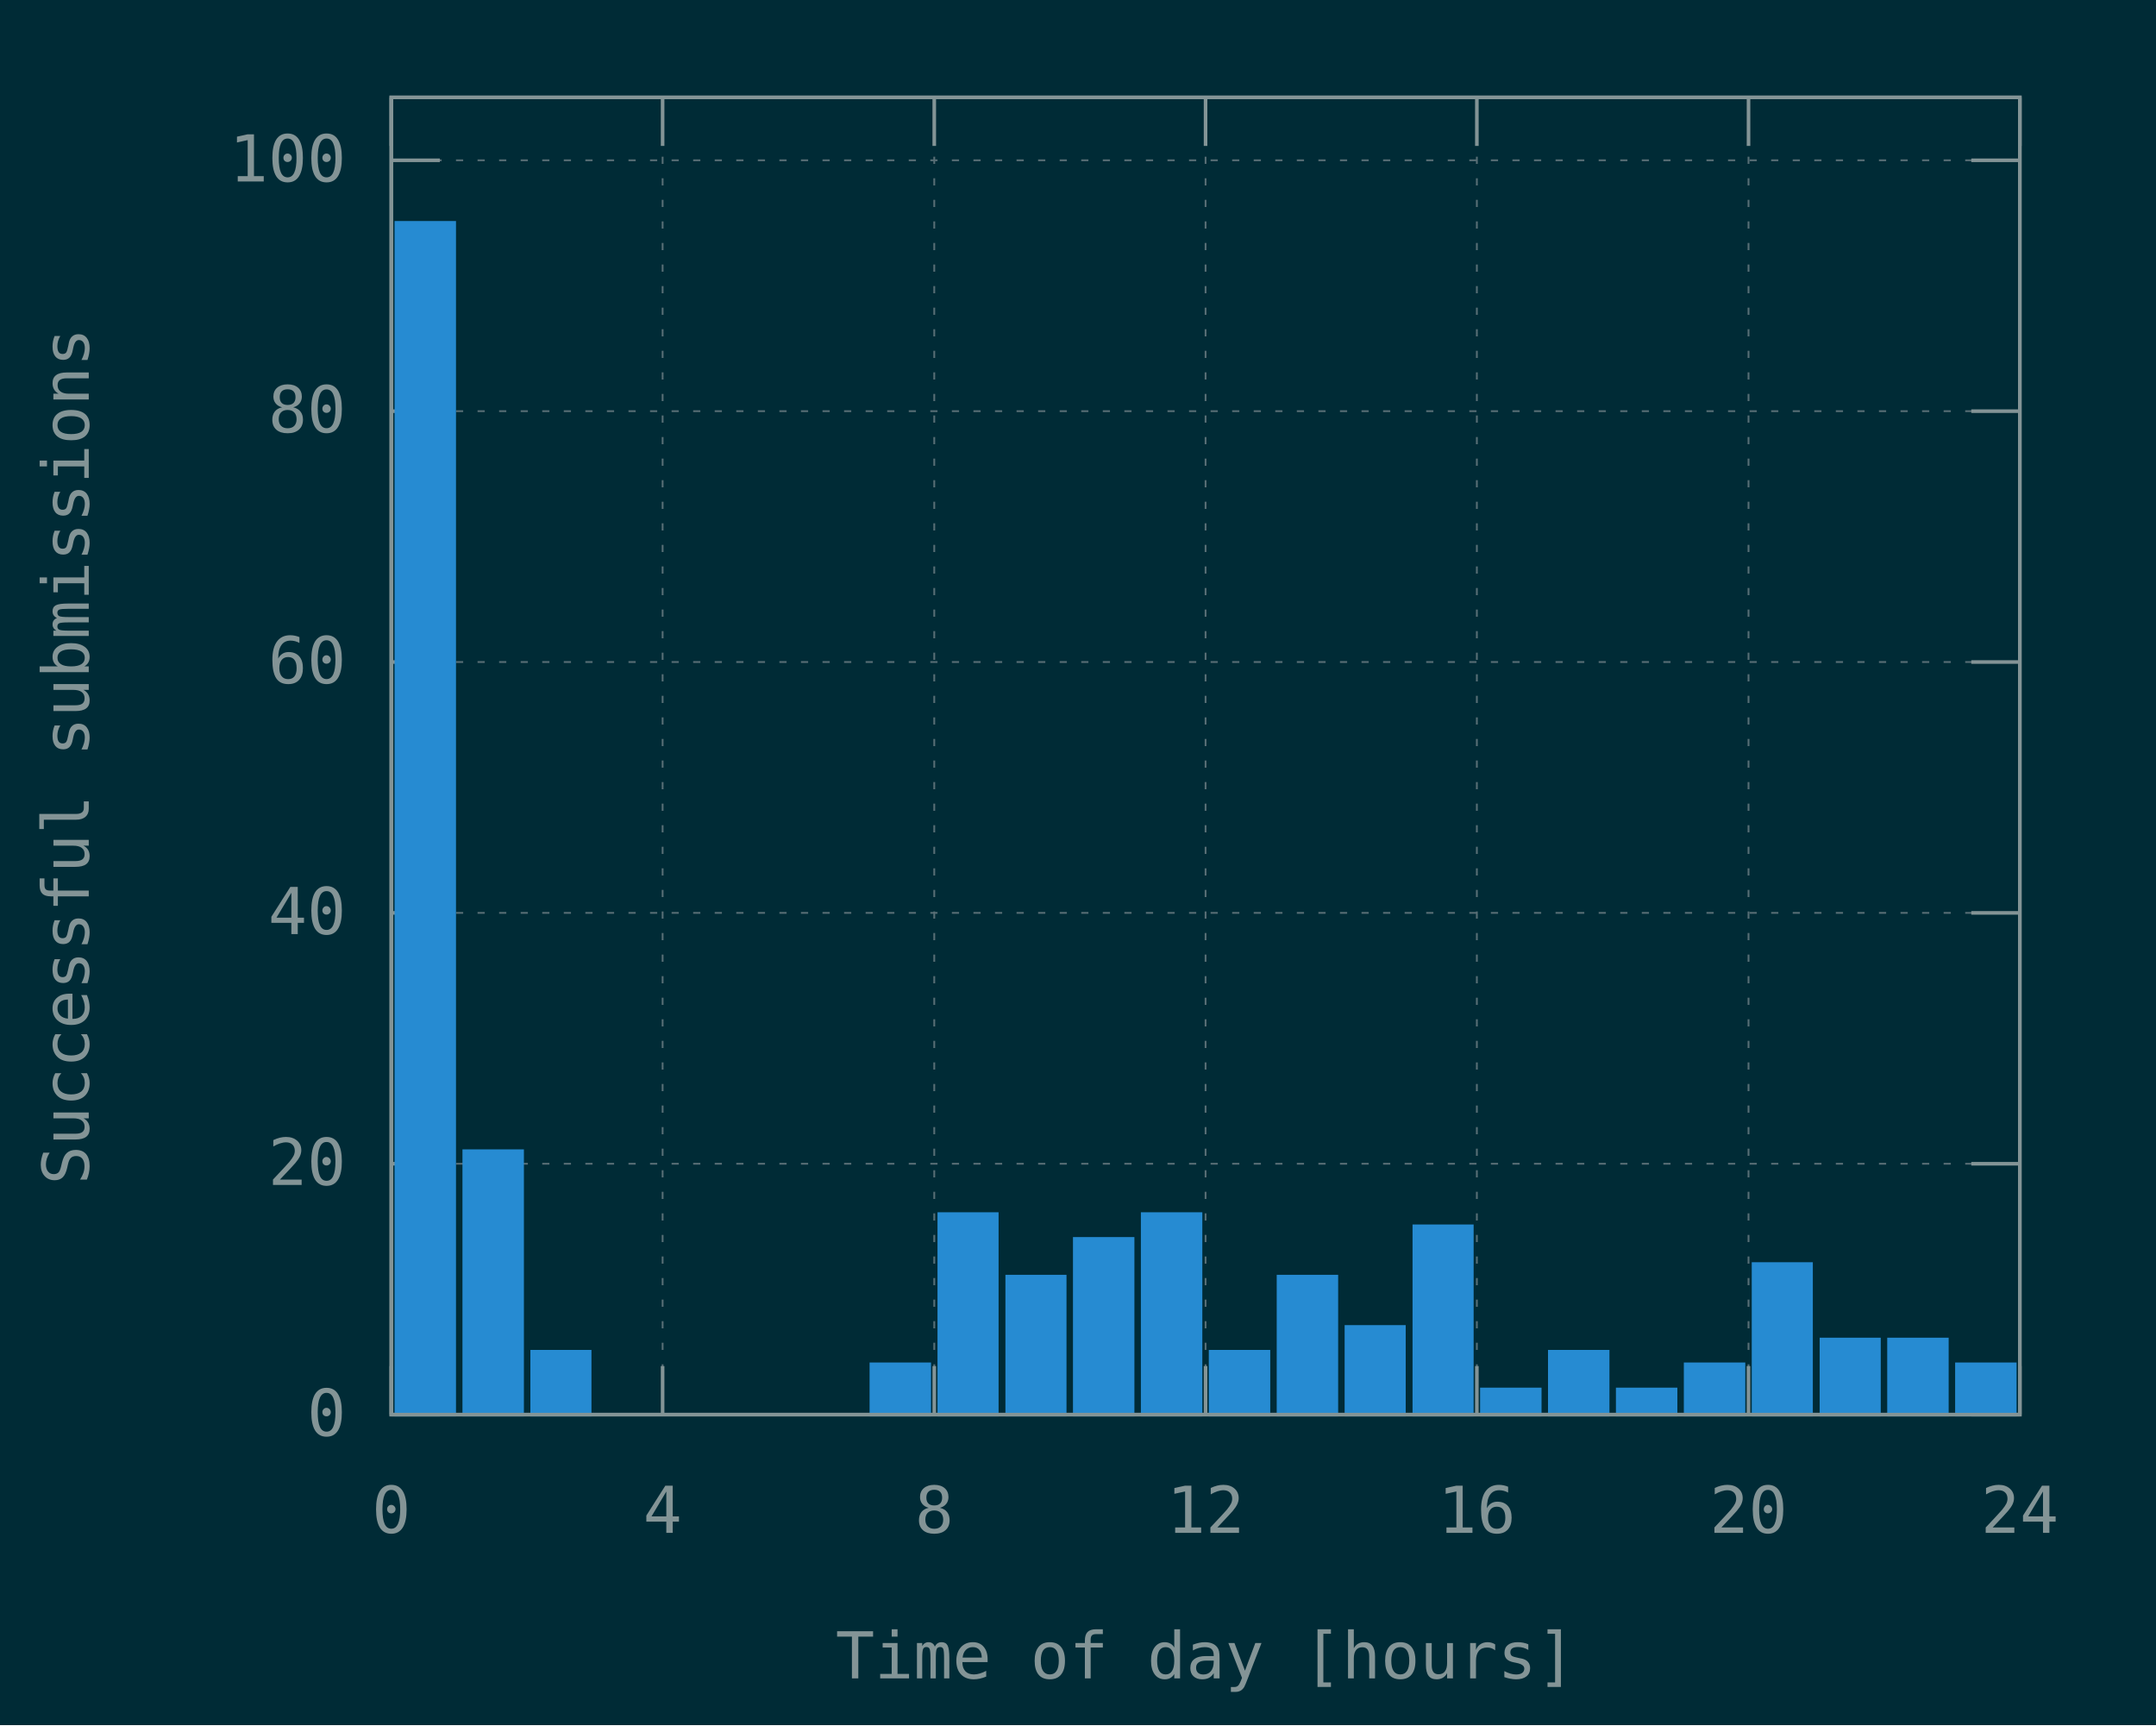
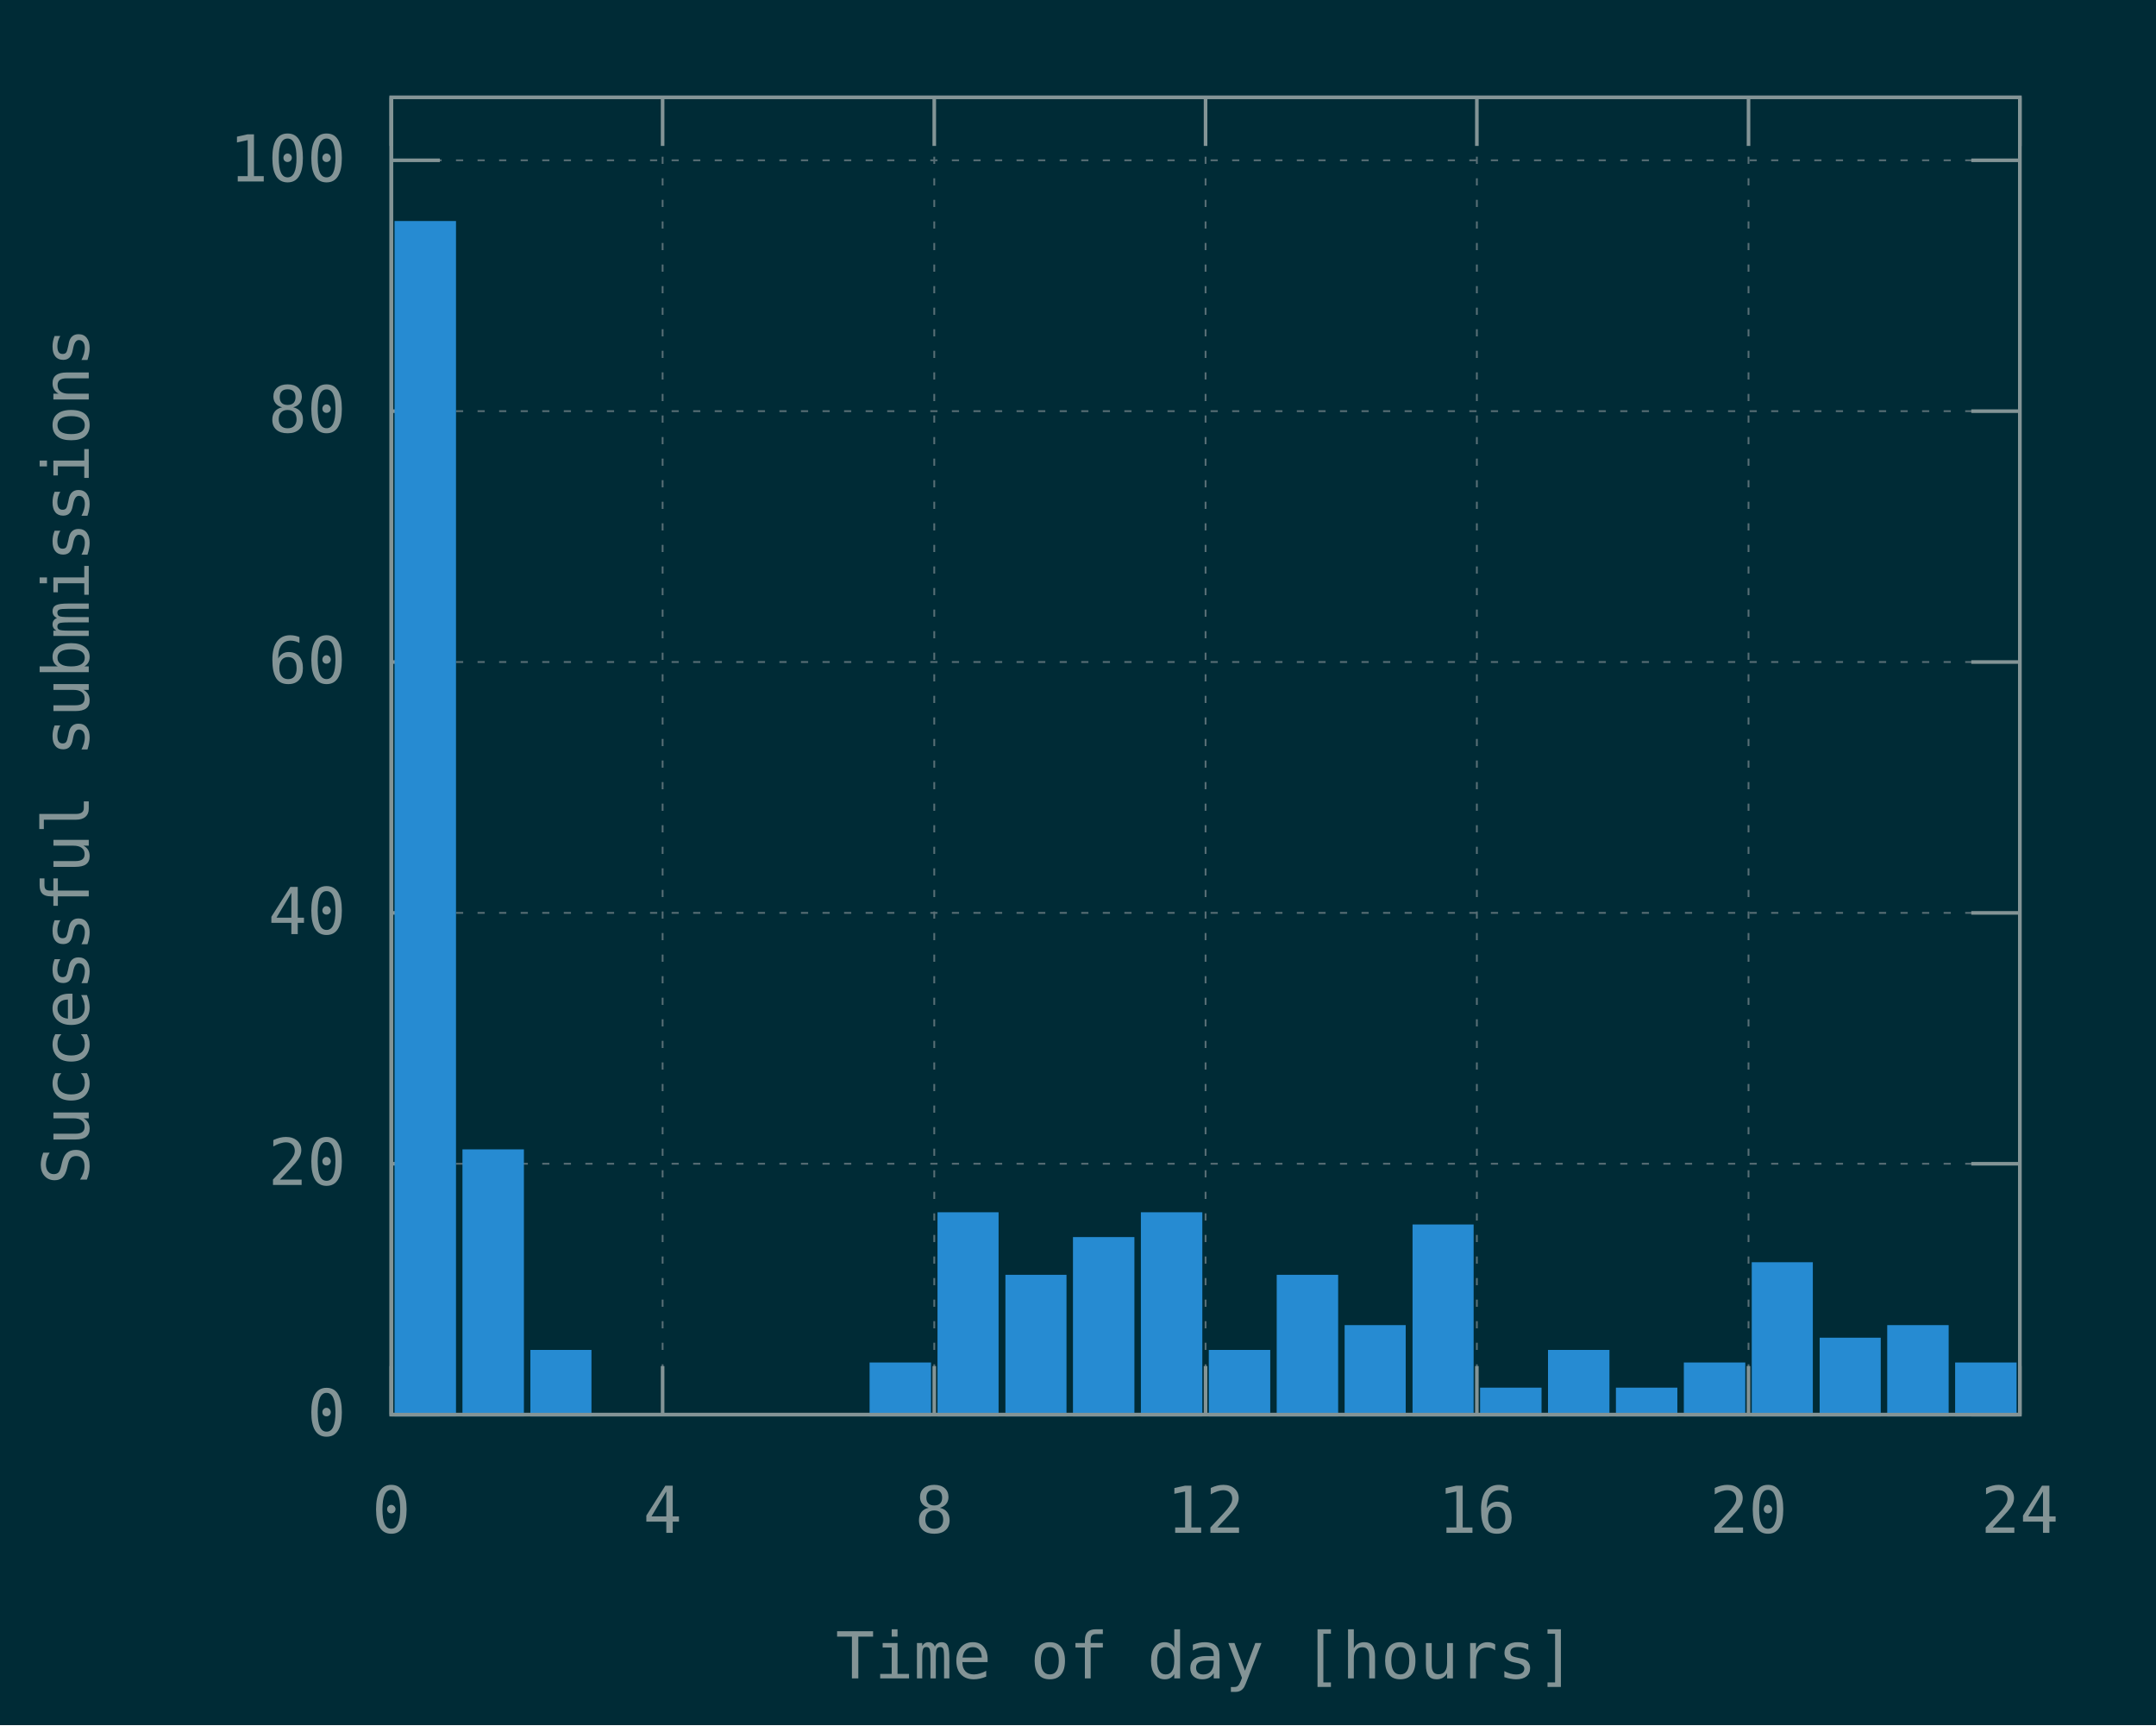
<svg xmlns="http://www.w3.org/2000/svg" xmlns:xlink="http://www.w3.org/1999/xlink" width="600" height="480" viewBox="0 0 600 480">
  <g id="gnuplot_canvas">
    <rect x="0" y="0" width="600" height="480" fill="#002b36" />
    <defs>
      <circle id="gpDot" r="0.5" stroke-width="0.5" stroke="currentColor" />
      <path id="gpPt0" stroke-width="0.148" stroke="currentColor" d="M-1,0 h2 M0,-1 v2" />
      <path id="gpPt1" stroke-width="0.148" stroke="currentColor" d="M-1,-1 L1,1 M1,-1 L-1,1" />
      <path id="gpPt2" stroke-width="0.148" stroke="currentColor" d="M-1,0 L1,0 M0,-1 L0,1 M-1,-1 L1,1 M-1,1 L1,-1" />
      <rect id="gpPt3" stroke-width="0.148" stroke="currentColor" x="-1" y="-1" width="2" height="2" />
      <rect id="gpPt4" stroke-width="0.148" stroke="currentColor" fill="currentColor" x="-1" y="-1" width="2" height="2" />
      <circle id="gpPt5" stroke-width="0.148" stroke="currentColor" cx="0" cy="0" r="1" />
      <use xlink:href="#gpPt5" id="gpPt6" fill="currentColor" stroke="none" />
      <path id="gpPt7" stroke-width="0.148" stroke="currentColor" d="M0,-1.33 L-1.33,0.67 L1.33,0.67 z" />
      <use xlink:href="#gpPt7" id="gpPt8" fill="currentColor" stroke="none" />
      <use xlink:href="#gpPt7" id="gpPt9" stroke="currentColor" transform="rotate(180)" />
      <use xlink:href="#gpPt9" id="gpPt10" fill="currentColor" stroke="none" />
      <use xlink:href="#gpPt3" id="gpPt11" stroke="currentColor" transform="rotate(45)" />
      <use xlink:href="#gpPt11" id="gpPt12" fill="currentColor" stroke="none" />
      <path id="gpPt13" stroke-width="0.148" stroke="currentColor" d="M0,1.330 L1.265,0.411 L0.782,-1.067 L-0.782,-1.076 L-1.265,0.411 z" />
      <use xlink:href="#gpPt13" id="gpPt14" fill="currentColor" stroke="none" />
      <filter id="textbox" filterUnits="objectBoundingBox" x="0" y="0" height="1" width="1">
        <feFlood flood-color="#002B36" flood-opacity="1" result="bgnd" />
        <feComposite in="SourceGraphic" in2="bgnd" operator="atop" />
      </filter>
      <filter id="greybox" filterUnits="objectBoundingBox" x="0" y="0" height="1" width="1">
        <feFlood flood-color="lightgrey" flood-opacity="1" result="grey" />
        <feComposite in="SourceGraphic" in2="grey" operator="atop" />
      </filter>
    </defs>
    <g fill="none" color="#002B36" stroke="currentColor" stroke-width="1.00" stroke-linecap="butt" stroke-linejoin="miter">
</g>
    <g fill="none" color="black" stroke="currentColor" stroke-width="1.00" stroke-linecap="butt" stroke-linejoin="miter">
</g>
    <g fill="none" color="black" stroke="rgb(131, 148, 150)" stroke-width="0.50" stroke-linecap="butt" stroke-linejoin="miter">
</g>
    <g fill="none" color="gray" stroke="currentColor" stroke-width="0.50" stroke-linecap="butt" stroke-linejoin="miter">
      <path stroke="rgb( 88, 110, 117)" stroke-dasharray="2,4" class="gridline" d="M108.9,393.6 L562.1,393.6  " />
    </g>
    <g fill="none" color="gray" stroke="rgb( 88, 110, 117)" stroke-width="1.00" stroke-linecap="butt" stroke-linejoin="miter">
</g>
    <g fill="none" color="black" stroke="currentColor" stroke-width="1.00" stroke-linecap="butt" stroke-linejoin="miter">
      <path stroke="rgb(131, 148, 150)" d="M108.9,393.6 L122.4,393.6 M562.1,393.6 L548.6,393.6  " />
      <g transform="translate(96.3,399.5)" stroke="none" fill="rgb(131,148,150)" font-family="Inconsolata" font-size="18.00" text-anchor="end">
        <text>
          <tspan font-family="Inconsolata"> 0</tspan>
        </text>
      </g>
    </g>
    <g fill="none" color="black" stroke="currentColor" stroke-width="1.00" stroke-linecap="butt" stroke-linejoin="miter">
</g>
    <g fill="none" color="black" stroke="rgb(131, 148, 150)" stroke-width="0.50" stroke-linecap="butt" stroke-linejoin="miter">
</g>
    <g fill="none" color="gray" stroke="currentColor" stroke-width="0.50" stroke-linecap="butt" stroke-linejoin="miter">
      <path stroke="rgb( 88, 110, 117)" stroke-dasharray="2,4" class="gridline" d="M108.9,323.8 L562.1,323.8  " />
    </g>
    <g fill="none" color="gray" stroke="rgb( 88, 110, 117)" stroke-width="1.00" stroke-linecap="butt" stroke-linejoin="miter">
</g>
    <g fill="none" color="black" stroke="currentColor" stroke-width="1.00" stroke-linecap="butt" stroke-linejoin="miter">
      <path stroke="rgb(131, 148, 150)" d="M108.9,323.8 L122.4,323.8 M562.1,323.8 L548.6,323.8  " />
      <g transform="translate(96.3,329.7)" stroke="none" fill="rgb(131,148,150)" font-family="Inconsolata" font-size="18.00" text-anchor="end">
        <text>
          <tspan font-family="Inconsolata"> 20</tspan>
        </text>
      </g>
    </g>
    <g fill="none" color="black" stroke="currentColor" stroke-width="1.00" stroke-linecap="butt" stroke-linejoin="miter">
</g>
    <g fill="none" color="black" stroke="rgb(131, 148, 150)" stroke-width="0.50" stroke-linecap="butt" stroke-linejoin="miter">
</g>
    <g fill="none" color="gray" stroke="currentColor" stroke-width="0.50" stroke-linecap="butt" stroke-linejoin="miter">
      <path stroke="rgb( 88, 110, 117)" stroke-dasharray="2,4" class="gridline" d="M108.9,254.0 L562.1,254.0  " />
    </g>
    <g fill="none" color="gray" stroke="rgb( 88, 110, 117)" stroke-width="1.00" stroke-linecap="butt" stroke-linejoin="miter">
</g>
    <g fill="none" color="black" stroke="currentColor" stroke-width="1.00" stroke-linecap="butt" stroke-linejoin="miter">
      <path stroke="rgb(131, 148, 150)" d="M108.9,254.0 L122.4,254.0 M562.1,254.0 L548.6,254.0  " />
      <g transform="translate(96.3,259.9)" stroke="none" fill="rgb(131,148,150)" font-family="Inconsolata" font-size="18.00" text-anchor="end">
        <text>
          <tspan font-family="Inconsolata"> 40</tspan>
        </text>
      </g>
    </g>
    <g fill="none" color="black" stroke="currentColor" stroke-width="1.00" stroke-linecap="butt" stroke-linejoin="miter">
</g>
    <g fill="none" color="black" stroke="rgb(131, 148, 150)" stroke-width="0.50" stroke-linecap="butt" stroke-linejoin="miter">
</g>
    <g fill="none" color="gray" stroke="currentColor" stroke-width="0.50" stroke-linecap="butt" stroke-linejoin="miter">
      <path stroke="rgb( 88, 110, 117)" stroke-dasharray="2,4" class="gridline" d="M108.9,184.2 L562.1,184.2  " />
    </g>
    <g fill="none" color="gray" stroke="rgb( 88, 110, 117)" stroke-width="1.00" stroke-linecap="butt" stroke-linejoin="miter">
</g>
    <g fill="none" color="black" stroke="currentColor" stroke-width="1.00" stroke-linecap="butt" stroke-linejoin="miter">
      <path stroke="rgb(131, 148, 150)" d="M108.9,184.2 L122.4,184.2 M562.1,184.2 L548.6,184.2  " />
      <g transform="translate(96.3,190.1)" stroke="none" fill="rgb(131,148,150)" font-family="Inconsolata" font-size="18.00" text-anchor="end">
        <text>
          <tspan font-family="Inconsolata"> 60</tspan>
        </text>
      </g>
    </g>
    <g fill="none" color="black" stroke="currentColor" stroke-width="1.00" stroke-linecap="butt" stroke-linejoin="miter">
</g>
    <g fill="none" color="black" stroke="rgb(131, 148, 150)" stroke-width="0.50" stroke-linecap="butt" stroke-linejoin="miter">
</g>
    <g fill="none" color="gray" stroke="currentColor" stroke-width="0.50" stroke-linecap="butt" stroke-linejoin="miter">
      <path stroke="rgb( 88, 110, 117)" stroke-dasharray="2,4" class="gridline" d="M108.9,114.4 L562.1,114.4  " />
    </g>
    <g fill="none" color="gray" stroke="rgb( 88, 110, 117)" stroke-width="1.00" stroke-linecap="butt" stroke-linejoin="miter">
</g>
    <g fill="none" color="black" stroke="currentColor" stroke-width="1.00" stroke-linecap="butt" stroke-linejoin="miter">
      <path stroke="rgb(131, 148, 150)" d="M108.9,114.4 L122.4,114.4 M562.1,114.4 L548.6,114.4  " />
      <g transform="translate(96.3,120.3)" stroke="none" fill="rgb(131,148,150)" font-family="Inconsolata" font-size="18.00" text-anchor="end">
        <text>
          <tspan font-family="Inconsolata"> 80</tspan>
        </text>
      </g>
    </g>
    <g fill="none" color="black" stroke="currentColor" stroke-width="1.00" stroke-linecap="butt" stroke-linejoin="miter">
</g>
    <g fill="none" color="black" stroke="rgb(131, 148, 150)" stroke-width="0.50" stroke-linecap="butt" stroke-linejoin="miter">
</g>
    <g fill="none" color="gray" stroke="currentColor" stroke-width="0.50" stroke-linecap="butt" stroke-linejoin="miter">
      <path stroke="rgb( 88, 110, 117)" stroke-dasharray="2,4" class="gridline" d="M108.9,44.6 L562.1,44.6  " />
    </g>
    <g fill="none" color="gray" stroke="rgb( 88, 110, 117)" stroke-width="1.00" stroke-linecap="butt" stroke-linejoin="miter">
</g>
    <g fill="none" color="black" stroke="currentColor" stroke-width="1.00" stroke-linecap="butt" stroke-linejoin="miter">
      <path stroke="rgb(131, 148, 150)" d="M108.9,44.6 L122.4,44.6 M562.1,44.6 L548.6,44.6  " />
      <g transform="translate(96.3,50.5)" stroke="none" fill="rgb(131,148,150)" font-family="Inconsolata" font-size="18.00" text-anchor="end">
        <text>
          <tspan font-family="Inconsolata"> 100</tspan>
        </text>
      </g>
    </g>
    <g fill="none" color="black" stroke="currentColor" stroke-width="1.00" stroke-linecap="butt" stroke-linejoin="miter">
</g>
    <g fill="none" color="black" stroke="rgb(131, 148, 150)" stroke-width="0.50" stroke-linecap="butt" stroke-linejoin="miter">
</g>
    <g fill="none" color="gray" stroke="currentColor" stroke-width="0.50" stroke-linecap="butt" stroke-linejoin="miter">
      <path stroke="rgb( 88, 110, 117)" stroke-dasharray="2,4" class="gridline" d="M108.9,393.6 L108.9,27.1  " />
    </g>
    <g fill="none" color="gray" stroke="rgb( 88, 110, 117)" stroke-width="1.00" stroke-linecap="butt" stroke-linejoin="miter">
</g>
    <g fill="none" color="black" stroke="currentColor" stroke-width="1.00" stroke-linecap="butt" stroke-linejoin="miter">
      <path stroke="rgb(131, 148, 150)" d="M108.9,393.6 L108.9,380.1 M108.9,27.1 L108.9,40.6  " />
      <g transform="translate(108.9,426.5)" stroke="none" fill="rgb(131,148,150)" font-family="Inconsolata" font-size="18.00" text-anchor="middle">
        <text>
          <tspan font-family="Inconsolata"> 0</tspan>
        </text>
      </g>
    </g>
    <g fill="none" color="black" stroke="currentColor" stroke-width="1.00" stroke-linecap="butt" stroke-linejoin="miter">
</g>
    <g fill="none" color="black" stroke="rgb(131, 148, 150)" stroke-width="0.50" stroke-linecap="butt" stroke-linejoin="miter">
</g>
    <g fill="none" color="gray" stroke="currentColor" stroke-width="0.50" stroke-linecap="butt" stroke-linejoin="miter">
      <path stroke="rgb( 88, 110, 117)" stroke-dasharray="2,4" class="gridline" d="M184.4,393.6 L184.4,27.1  " />
    </g>
    <g fill="none" color="gray" stroke="rgb( 88, 110, 117)" stroke-width="1.00" stroke-linecap="butt" stroke-linejoin="miter">
</g>
    <g fill="none" color="black" stroke="currentColor" stroke-width="1.00" stroke-linecap="butt" stroke-linejoin="miter">
      <path stroke="rgb(131, 148, 150)" d="M184.4,393.6 L184.4,380.1 M184.4,27.1 L184.4,40.6  " />
      <g transform="translate(184.4,426.5)" stroke="none" fill="rgb(131,148,150)" font-family="Inconsolata" font-size="18.00" text-anchor="middle">
        <text>
          <tspan font-family="Inconsolata"> 4</tspan>
        </text>
      </g>
    </g>
    <g fill="none" color="black" stroke="currentColor" stroke-width="1.00" stroke-linecap="butt" stroke-linejoin="miter">
</g>
    <g fill="none" color="black" stroke="rgb(131, 148, 150)" stroke-width="0.50" stroke-linecap="butt" stroke-linejoin="miter">
</g>
    <g fill="none" color="gray" stroke="currentColor" stroke-width="0.50" stroke-linecap="butt" stroke-linejoin="miter">
      <path stroke="rgb( 88, 110, 117)" stroke-dasharray="2,4" class="gridline" d="M260.0,393.6 L260.0,27.1  " />
    </g>
    <g fill="none" color="gray" stroke="rgb( 88, 110, 117)" stroke-width="1.00" stroke-linecap="butt" stroke-linejoin="miter">
</g>
    <g fill="none" color="black" stroke="currentColor" stroke-width="1.00" stroke-linecap="butt" stroke-linejoin="miter">
      <path stroke="rgb(131, 148, 150)" d="M260.0,393.6 L260.0,380.1 M260.0,27.1 L260.0,40.6  " />
      <g transform="translate(260.0,426.5)" stroke="none" fill="rgb(131,148,150)" font-family="Inconsolata" font-size="18.00" text-anchor="middle">
        <text>
          <tspan font-family="Inconsolata"> 8</tspan>
        </text>
      </g>
    </g>
    <g fill="none" color="black" stroke="currentColor" stroke-width="1.00" stroke-linecap="butt" stroke-linejoin="miter">
</g>
    <g fill="none" color="black" stroke="rgb(131, 148, 150)" stroke-width="0.50" stroke-linecap="butt" stroke-linejoin="miter">
</g>
    <g fill="none" color="gray" stroke="currentColor" stroke-width="0.50" stroke-linecap="butt" stroke-linejoin="miter">
      <path stroke="rgb( 88, 110, 117)" stroke-dasharray="2,4" class="gridline" d="M335.5,393.6 L335.5,27.1  " />
    </g>
    <g fill="none" color="gray" stroke="rgb( 88, 110, 117)" stroke-width="1.00" stroke-linecap="butt" stroke-linejoin="miter">
</g>
    <g fill="none" color="black" stroke="currentColor" stroke-width="1.00" stroke-linecap="butt" stroke-linejoin="miter">
      <path stroke="rgb(131, 148, 150)" d="M335.5,393.6 L335.5,380.1 M335.5,27.1 L335.5,40.6  " />
      <g transform="translate(335.5,426.5)" stroke="none" fill="rgb(131,148,150)" font-family="Inconsolata" font-size="18.00" text-anchor="middle">
        <text>
          <tspan font-family="Inconsolata"> 12</tspan>
        </text>
      </g>
    </g>
    <g fill="none" color="black" stroke="currentColor" stroke-width="1.00" stroke-linecap="butt" stroke-linejoin="miter">
</g>
    <g fill="none" color="black" stroke="rgb(131, 148, 150)" stroke-width="0.50" stroke-linecap="butt" stroke-linejoin="miter">
</g>
    <g fill="none" color="gray" stroke="currentColor" stroke-width="0.50" stroke-linecap="butt" stroke-linejoin="miter">
      <path stroke="rgb( 88, 110, 117)" stroke-dasharray="2,4" class="gridline" d="M411.0,393.6 L411.0,27.1  " />
    </g>
    <g fill="none" color="gray" stroke="rgb( 88, 110, 117)" stroke-width="1.00" stroke-linecap="butt" stroke-linejoin="miter">
</g>
    <g fill="none" color="black" stroke="currentColor" stroke-width="1.00" stroke-linecap="butt" stroke-linejoin="miter">
      <path stroke="rgb(131, 148, 150)" d="M411.0,393.6 L411.0,380.1 M411.0,27.1 L411.0,40.6  " />
      <g transform="translate(411.0,426.5)" stroke="none" fill="rgb(131,148,150)" font-family="Inconsolata" font-size="18.00" text-anchor="middle">
        <text>
          <tspan font-family="Inconsolata"> 16</tspan>
        </text>
      </g>
    </g>
    <g fill="none" color="black" stroke="currentColor" stroke-width="1.00" stroke-linecap="butt" stroke-linejoin="miter">
</g>
    <g fill="none" color="black" stroke="rgb(131, 148, 150)" stroke-width="0.50" stroke-linecap="butt" stroke-linejoin="miter">
</g>
    <g fill="none" color="gray" stroke="currentColor" stroke-width="0.50" stroke-linecap="butt" stroke-linejoin="miter">
      <path stroke="rgb( 88, 110, 117)" stroke-dasharray="2,4" class="gridline" d="M486.6,393.6 L486.6,40.6 L486.6,27.1  " />
    </g>
    <g fill="none" color="gray" stroke="rgb( 88, 110, 117)" stroke-width="1.00" stroke-linecap="butt" stroke-linejoin="miter">
</g>
    <g fill="none" color="black" stroke="currentColor" stroke-width="1.00" stroke-linecap="butt" stroke-linejoin="miter">
      <path stroke="rgb(131, 148, 150)" d="M486.6,393.6 L486.6,380.1 M486.6,27.1 L486.6,40.6  " />
      <g transform="translate(486.6,426.5)" stroke="none" fill="rgb(131,148,150)" font-family="Inconsolata" font-size="18.00" text-anchor="middle">
        <text>
          <tspan font-family="Inconsolata"> 20</tspan>
        </text>
      </g>
    </g>
    <g fill="none" color="black" stroke="currentColor" stroke-width="1.00" stroke-linecap="butt" stroke-linejoin="miter">
</g>
    <g fill="none" color="black" stroke="rgb(131, 148, 150)" stroke-width="0.50" stroke-linecap="butt" stroke-linejoin="miter">
</g>
    <g fill="none" color="gray" stroke="currentColor" stroke-width="0.50" stroke-linecap="butt" stroke-linejoin="miter">
      <path stroke="rgb( 88, 110, 117)" stroke-dasharray="2,4" class="gridline" d="M562.1,393.6 L562.1,27.1  " />
    </g>
    <g fill="none" color="gray" stroke="rgb( 88, 110, 117)" stroke-width="1.00" stroke-linecap="butt" stroke-linejoin="miter">
</g>
    <g fill="none" color="black" stroke="currentColor" stroke-width="1.00" stroke-linecap="butt" stroke-linejoin="miter">
      <path stroke="rgb(131, 148, 150)" d="M562.1,393.6 L562.1,380.1 M562.1,27.1 L562.1,40.6  " />
      <g transform="translate(562.1,426.5)" stroke="none" fill="rgb(131,148,150)" font-family="Inconsolata" font-size="18.00" text-anchor="middle">
        <text>
          <tspan font-family="Inconsolata"> 24</tspan>
        </text>
      </g>
    </g>
    <g fill="none" color="black" stroke="currentColor" stroke-width="1.00" stroke-linecap="butt" stroke-linejoin="miter">
</g>
    <g fill="none" color="black" stroke="currentColor" stroke-width="1.00" stroke-linecap="butt" stroke-linejoin="miter">
      <path stroke="rgb(131, 148, 150)" d="M108.9,27.1 L108.9,393.6 L562.1,393.6 L562.1,27.1 L108.9,27.1 Z  " />
    </g>
    <g fill="none" color="black" stroke="currentColor" stroke-width="1.00" stroke-linecap="butt" stroke-linejoin="miter">
      <g transform="translate(24.7,210.4) rotate(270)" stroke="none" fill="rgb(131,148,150)" font-family="Inconsolata" font-size="18.00" text-anchor="middle">
        <text>
          <tspan font-family="Inconsolata">Successful submissions</tspan>
        </text>
      </g>
    </g>
    <g fill="none" color="black" stroke="currentColor" stroke-width="1.00" stroke-linecap="butt" stroke-linejoin="miter">
      <g transform="translate(335.5,467.0)" stroke="none" fill="rgb(131,148,150)" font-family="Inconsolata" font-size="18.00" text-anchor="middle">
        <text>
          <tspan font-family="Inconsolata">Time of day [hours]</tspan>
        </text>
      </g>
    </g>
    <g fill="none" color="black" stroke="currentColor" stroke-width="1.00" stroke-linecap="butt" stroke-linejoin="miter">
</g>
    <g id="gnuplot_plot_1">
      <g fill="none" color="black" stroke="currentColor" stroke-width="1.00" stroke-linecap="butt" stroke-linejoin="miter">
        <g stroke="none" shape-rendering="crispEdges">
          <polygon fill="rgb( 38, 139, 210)" points="110.3,393.6 126.5,393.6 126.5,61.9 110.3,61.9 " />
        </g>
        <path stroke="rgb( 38, 139, 210)" d="M110.3,393.6 L110.3,62.0 L126.4,62.0 L126.4,393.6 L110.3,393.6 Z  " />
        <g stroke="none" shape-rendering="crispEdges">
          <polygon fill="rgb( 38, 139, 210)" points="129.2,393.6 145.4,393.6 145.4,320.2 129.2,320.2 " />
        </g>
        <path stroke="rgb( 38, 139, 210)" d="M129.2,393.6 L129.2,320.3 L145.3,320.3 L145.3,393.6 L129.2,393.6 Z  " />
        <g stroke="none" shape-rendering="crispEdges">
          <polygon fill="rgb( 38, 139, 210)" points="148.1,393.6 164.2,393.6 164.2,376.0 148.1,376.0 " />
        </g>
        <path stroke="rgb( 38, 139, 210)" d="M148.1,393.6 L148.1,376.1 L164.1,376.1 L164.1,393.6 L148.1,393.6 Z  " />
        <g stroke="none" shape-rendering="crispEdges">
          <polygon fill="rgb( 38, 139, 210)" points="242.5,393.6 258.7,393.6 258.7,379.5 242.5,379.5 " />
        </g>
        <path stroke="rgb( 38, 139, 210)" d="M242.5,393.6 L242.5,379.6 L258.6,379.6 L258.6,393.6 L242.5,393.6 Z  " />
        <g stroke="none" shape-rendering="crispEdges">
          <polygon fill="rgb( 38, 139, 210)" points="261.4,393.6 277.5,393.6 277.5,337.7 261.4,337.7 " />
        </g>
        <path stroke="rgb( 38, 139, 210)" d="M261.4,393.6 L261.4,337.8 L277.4,337.8 L277.4,393.6 L261.4,393.6 Z  " />
        <g stroke="none" shape-rendering="crispEdges">
          <polygon fill="rgb( 38, 139, 210)" points="280.3,393.6 296.4,393.6 296.4,355.1 280.3,355.1 " />
        </g>
        <path stroke="rgb( 38, 139, 210)" d="M280.3,393.6 L280.3,355.2 L296.3,355.2 L296.3,393.6 L280.3,393.6 Z  " />
        <g stroke="none" shape-rendering="crispEdges">
          <polygon fill="rgb( 38, 139, 210)" points="299.1,393.6 315.3,393.6 315.3,344.6 299.1,344.6 " />
        </g>
        <path stroke="rgb( 38, 139, 210)" d="M299.1,393.6 L299.1,344.7 L315.2,344.7 L315.2,393.6 L299.1,393.6 Z  " />
        <g stroke="none" shape-rendering="crispEdges">
          <polygon fill="rgb( 38, 139, 210)" points="318.0,393.6 334.2,393.6 334.2,337.7 318.0,337.7 " />
        </g>
        <path stroke="rgb( 38, 139, 210)" d="M318.0,393.6 L318.0,337.8 L334.1,337.8 L334.1,393.6 L318.0,393.6 Z  " />
        <g stroke="none" shape-rendering="crispEdges">
          <polygon fill="rgb( 38, 139, 210)" points="336.9,393.6 353.1,393.6 353.1,376.0 336.9,376.0 " />
        </g>
        <path stroke="rgb( 38, 139, 210)" d="M336.9,393.6 L336.9,376.1 L353.0,376.1 L353.0,393.6 L336.9,393.6 Z  " />
        <g stroke="none" shape-rendering="crispEdges">
          <polygon fill="rgb( 38, 139, 210)" points="355.8,393.6 372.0,393.6 372.0,355.1 355.8,355.1 " />
        </g>
        <path stroke="rgb( 38, 139, 210)" d="M355.8,393.6 L355.8,355.2 L371.9,355.2 L371.9,393.6 L355.8,393.6 Z  " />
        <g stroke="none" shape-rendering="crispEdges">
          <polygon fill="rgb( 38, 139, 210)" points="374.7,393.6 390.8,393.6 390.8,369.1 374.7,369.1 " />
        </g>
        <path stroke="rgb( 38, 139, 210)" d="M374.7,393.6 L374.7,369.2 L390.7,369.2 L390.7,393.6 L374.7,393.6 Z  " />
        <g stroke="none" shape-rendering="crispEdges">
          <polygon fill="rgb( 38, 139, 210)" points="393.6,393.6 409.7,393.6 409.7,341.1 393.6,341.1 " />
        </g>
        <path stroke="rgb( 38, 139, 210)" d="M393.6,393.6 L393.6,341.2 L409.6,341.2 L409.6,393.6 L393.6,393.6 Z  " />
        <g stroke="none" shape-rendering="crispEdges">
          <polygon fill="rgb( 38, 139, 210)" points="412.4,393.6 428.6,393.6 428.6,386.5 412.4,386.5 " />
        </g>
        <path stroke="rgb( 38, 139, 210)" d="M412.4,393.6 L412.4,386.6 L428.5,386.6 L428.5,393.6 L412.4,393.6 Z  " />
        <g stroke="none" shape-rendering="crispEdges">
          <polygon fill="rgb( 38, 139, 210)" points="431.3,393.6 447.5,393.6 447.5,376.0 431.3,376.0 " />
        </g>
        <path stroke="rgb( 38, 139, 210)" d="M431.3,393.6 L431.3,376.1 L447.4,376.1 L447.4,393.6 L431.3,393.6 Z  " />
        <g stroke="none" shape-rendering="crispEdges">
          <polygon fill="rgb( 38, 139, 210)" points="450.2,393.6 466.4,393.6 466.4,386.5 450.2,386.5 " />
        </g>
        <path stroke="rgb( 38, 139, 210)" d="M450.2,393.6 L450.2,386.6 L466.3,386.6 L466.3,393.6 L450.2,393.6 Z  " />
        <g stroke="none" shape-rendering="crispEdges">
          <polygon fill="rgb( 38, 139, 210)" points="469.1,393.6 485.3,393.6 485.3,379.5 469.1,379.5 " />
        </g>
        <path stroke="rgb( 38, 139, 210)" d="M469.1,393.6 L469.1,379.6 L485.2,379.6 L485.2,393.6 L469.1,393.6 Z  " />
        <g stroke="none" shape-rendering="crispEdges">
          <polygon fill="rgb( 38, 139, 210)" points="488.0,393.6 504.1,393.6 504.1,351.6 488.0,351.6 " />
        </g>
        <path stroke="rgb( 38, 139, 210)" d="M488.0,393.6 L488.0,351.7 L504.0,351.7 L504.0,393.6 L488.0,393.6 Z  " />
        <g stroke="none" shape-rendering="crispEdges">
          <polygon fill="rgb( 38, 139, 210)" points="506.9,393.6 523.0,393.6 523.0,372.6 506.9,372.6 " />
        </g>
        <path stroke="rgb( 38, 139, 210)" d="M506.9,393.6 L506.9,372.7 L522.9,372.7 L522.9,393.6 L506.9,393.6 Z  " />
        <g stroke="none" shape-rendering="crispEdges">
-           <polygon fill="rgb( 38, 139, 210)" points="525.7,393.6 541.9,393.6 541.9,372.6 525.7,372.6 " />
-         </g>
-         <path stroke="rgb( 38, 139, 210)" d="M525.7,393.6 L525.7,372.7 L541.8,372.7 L541.8,393.6 L525.7,393.6 Z  " />
+           <polygon fill="rgb( 38, 139, 210)" points="525.7,393.6 541.9,393.6 541.9,369.1 525.7,369.1 " />
+         </g>
+         <path stroke="rgb( 38, 139, 210)" d="M525.7,393.6 L525.7,369.2 L541.8,369.2 L541.8,393.6 L525.7,393.6 Z  " />
        <g stroke="none" shape-rendering="crispEdges">
          <polygon fill="rgb( 38, 139, 210)" points="544.6,393.6 560.8,393.6 560.8,379.5 544.6,379.5 " />
        </g>
        <path stroke="rgb( 38, 139, 210)" d="M544.6,393.6 L544.6,379.6 L560.7,379.6 L560.7,393.6 L544.6,393.6 Z  " />
      </g>
    </g>
    <g fill="none" color="#002B36" stroke="rgb( 38, 139, 210)" stroke-width="2.00" stroke-linecap="butt" stroke-linejoin="miter">
</g>
    <g fill="none" color="black" stroke="currentColor" stroke-width="2.00" stroke-linecap="butt" stroke-linejoin="miter">
</g>
    <g fill="none" color="black" stroke="black" stroke-width="1.00" stroke-linecap="butt" stroke-linejoin="miter">
</g>
    <g fill="none" color="black" stroke="currentColor" stroke-width="1.00" stroke-linecap="butt" stroke-linejoin="miter">
      <path stroke="rgb(131, 148, 150)" d="M108.9,27.1 L108.9,393.6 L562.1,393.6 L562.1,27.1 L108.9,27.1 Z  " />
    </g>
    <g fill="none" color="black" stroke="currentColor" stroke-width="1.00" stroke-linecap="butt" stroke-linejoin="miter">
</g>
  </g>
</svg>
